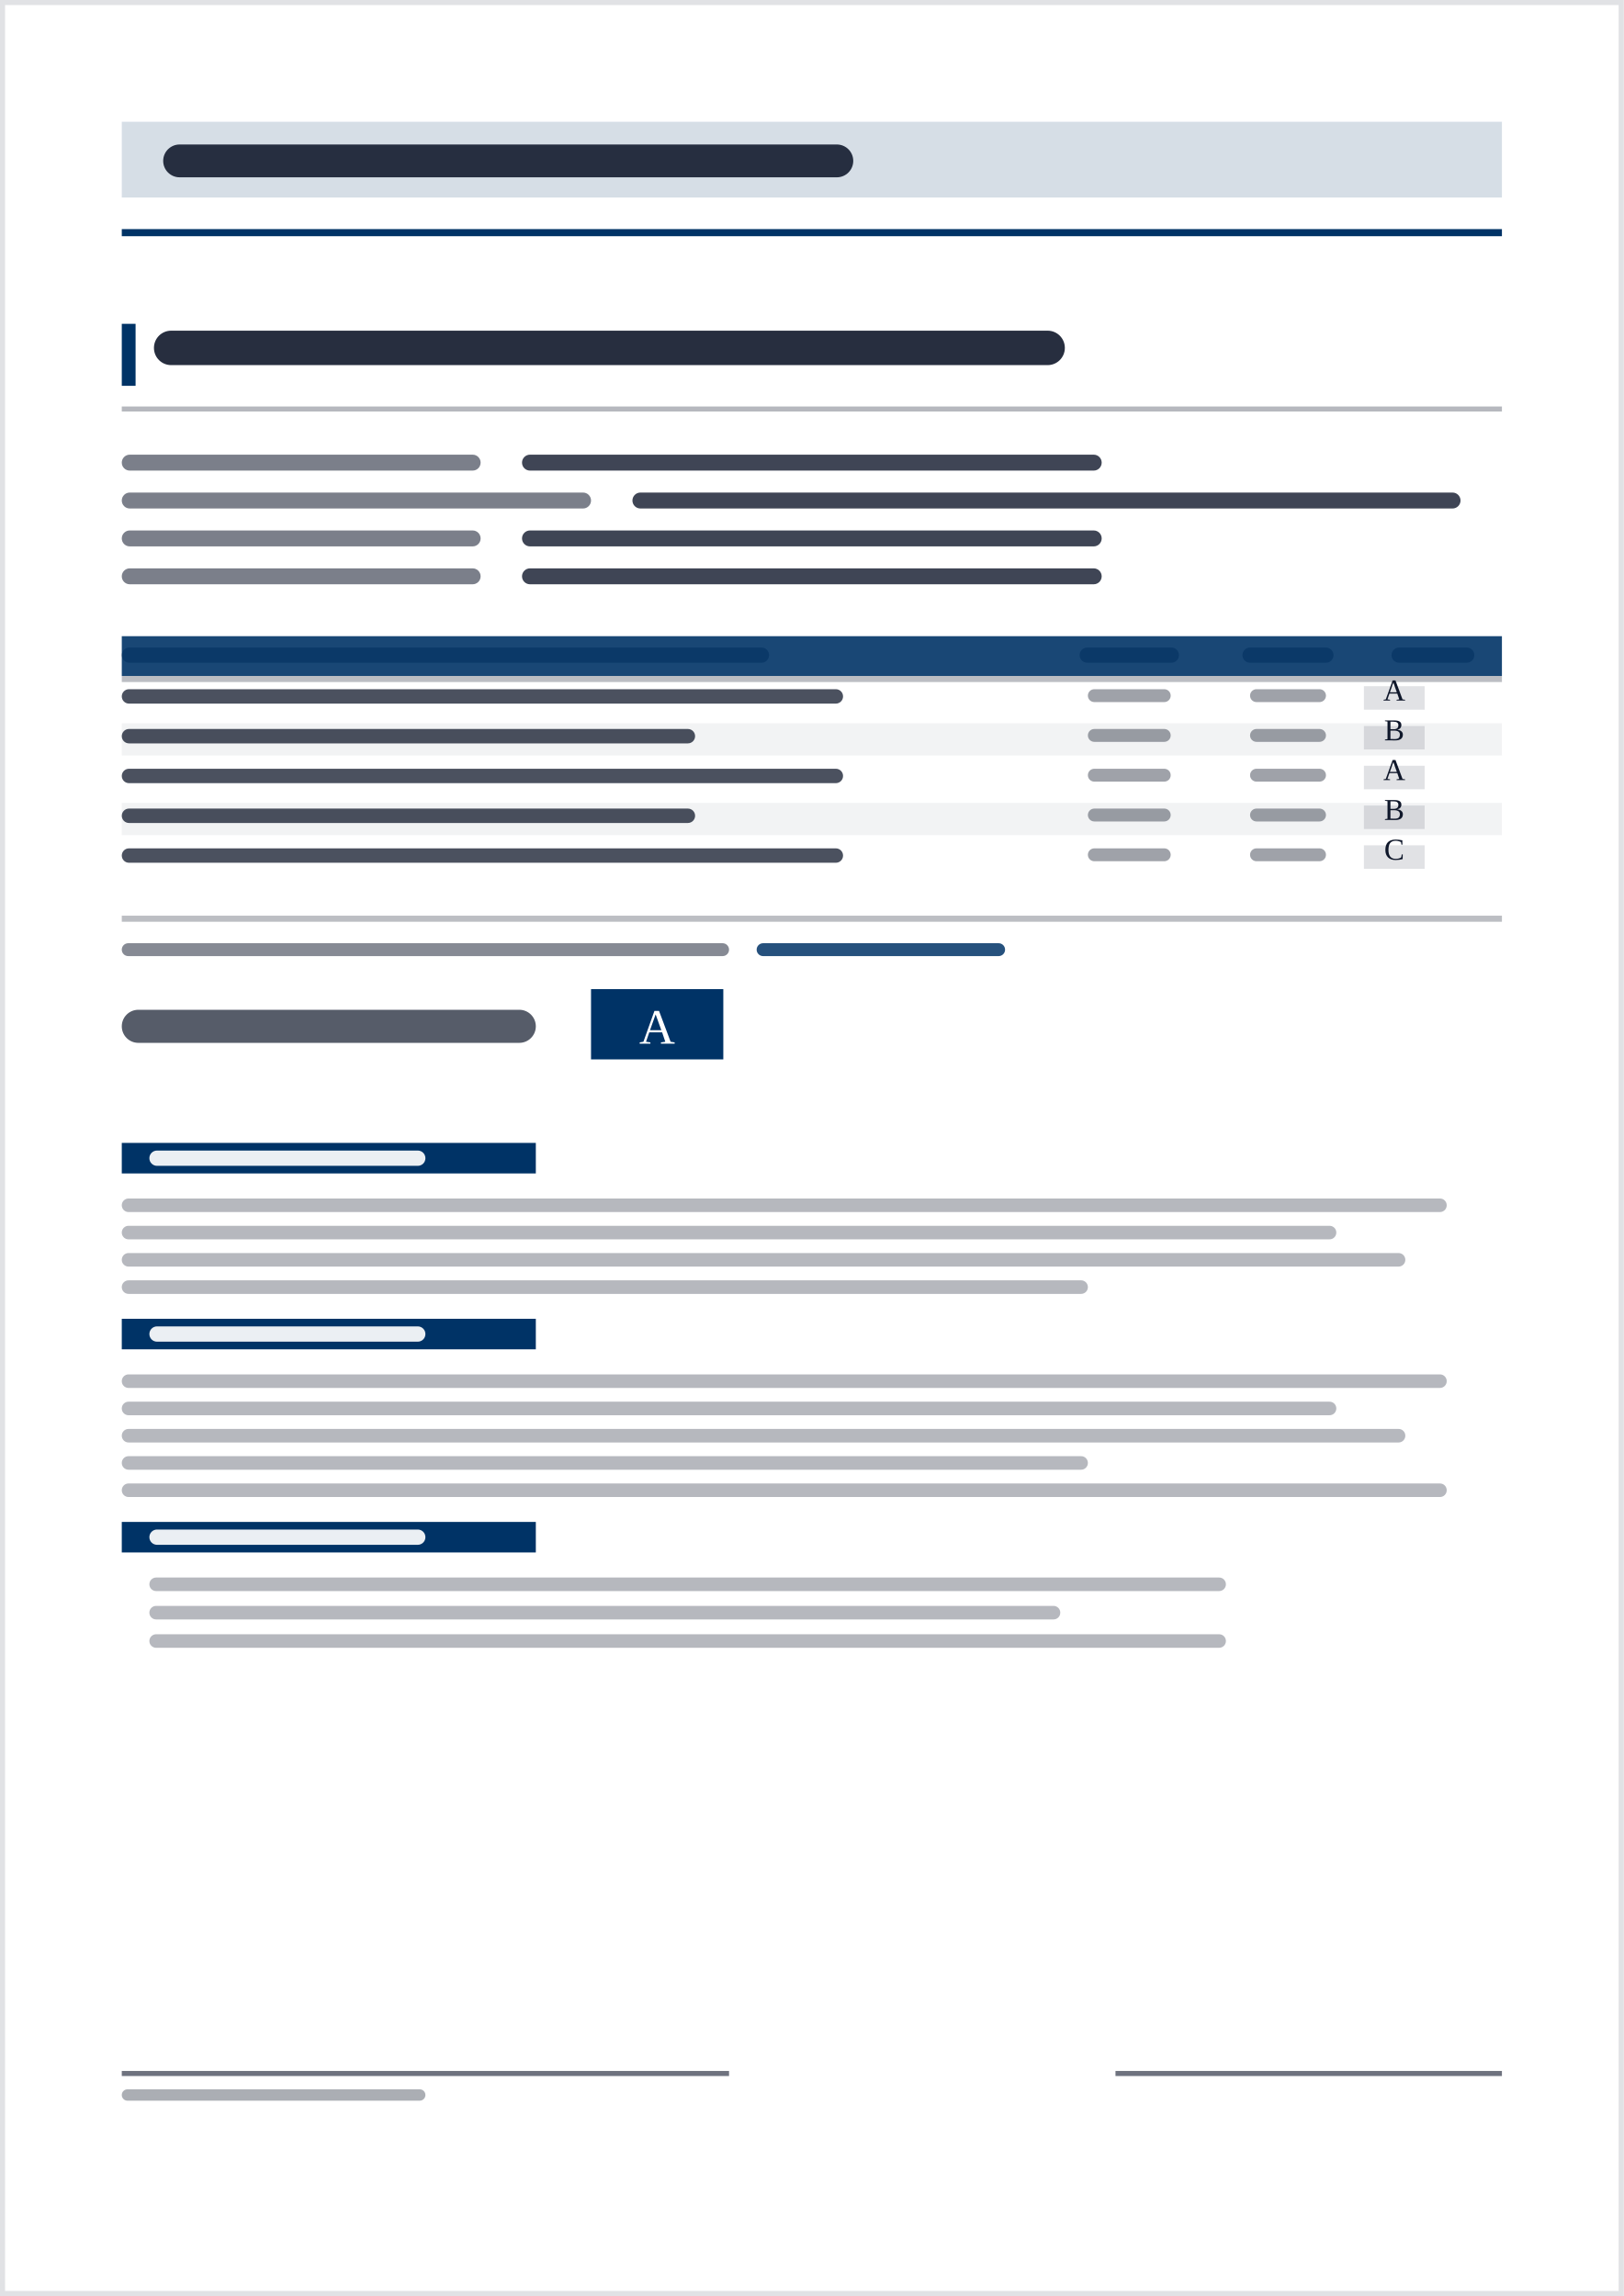
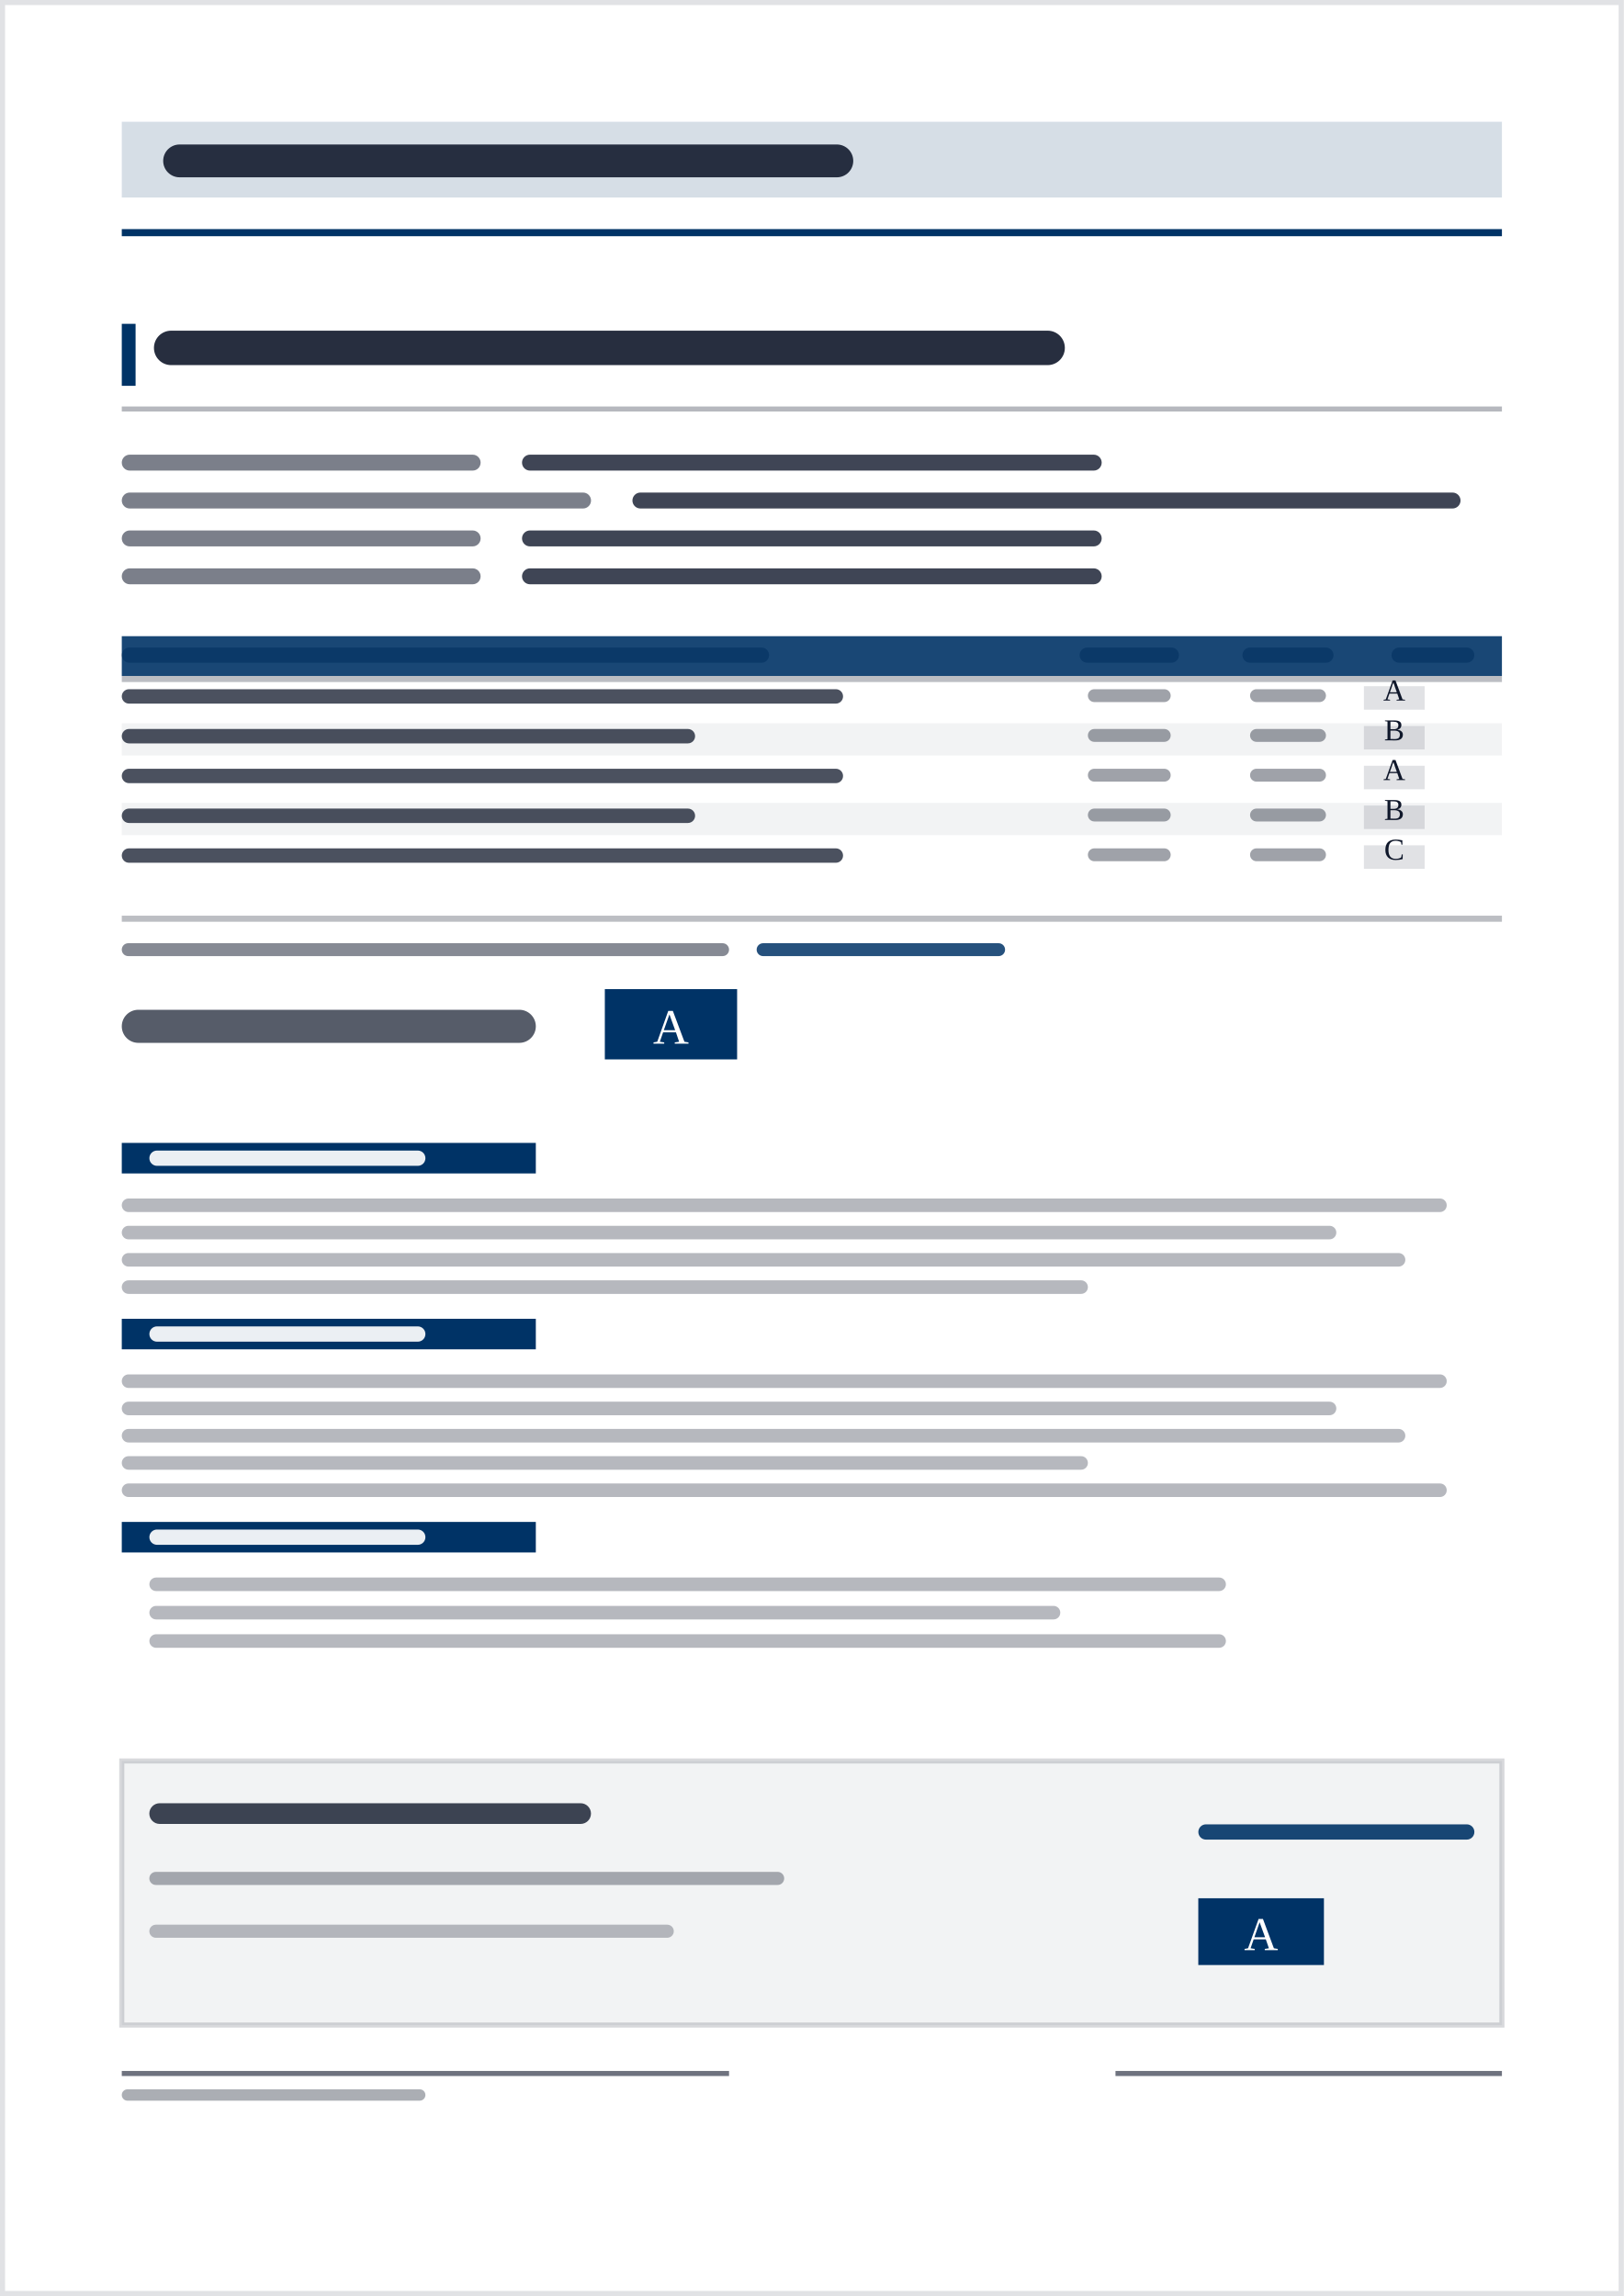
<svg xmlns="http://www.w3.org/2000/svg" width="320" height="452.57" viewBox="0 0 320 452.57" role="img" aria-label="posudok-cs template preview">
  <rect width="320" height="452.57" fill="#FFFFFF" />
  <rect x="0.5" y="0.5" width="319" height="451.57" fill="none" stroke="#0F172A1f" />
  <rect x="24" y="24" width="272" height="14.93" fill="#00336629" />
  <rect x="32.16" y="28.48" width="136" height="6.47" rx="3.24" fill="#0F172A" opacity="0.88" />
  <rect x="24" y="45.16" width="272" height="1.4" fill="#003366" />
  <rect x="24" y="63.83" width="2.72" height="12.22" fill="#003366" />
  <rect x="30.34" y="65.18" width="179.52" height="6.79" rx="3.39" fill="#0F172A" opacity="0.9" />
  <rect x="24" y="80.12" width="272" height="1" fill="#0F172A4d" />
  <rect x="24" y="89.62" width="70.72" height="3.14" rx="1.57" fill="#0F172A8c" opacity="1" />
  <rect x="102.88" y="89.62" width="114.24" height="3.14" rx="1.57" fill="#0F172A" opacity="0.8" />
  <rect x="24" y="97.09" width="92.48" height="3.14" rx="1.57" fill="#0F172A8c" opacity="1" />
  <rect x="124.64" y="97.09" width="163.2" height="3.14" rx="1.57" fill="#0F172A" opacity="0.8" />
  <rect x="24" y="104.56" width="70.72" height="3.14" rx="1.57" fill="#0F172A8c" opacity="1" />
  <rect x="102.88" y="104.56" width="114.24" height="3.14" rx="1.57" fill="#0F172A" opacity="0.8" />
  <rect x="24" y="112.03" width="70.72" height="3.14" rx="1.57" fill="#0F172A8c" opacity="1" />
  <rect x="102.88" y="112.03" width="114.24" height="3.14" rx="1.57" fill="#0F172A" opacity="0.8" />
  <rect x="24" y="127.64" width="127.57" height="2.99" rx="1.49" fill="#0F172A99" opacity="1" />
  <rect x="212.77" y="127.64" width="19.58" height="2.99" rx="1.49" fill="#0F172A99" opacity="1" />
  <rect x="244.86" y="127.64" width="17.95" height="2.99" rx="1.49" fill="#0F172A99" opacity="1" />
  <rect x="274.24" y="127.64" width="16.32" height="2.99" rx="1.49" fill="#0F172A99" opacity="1" />
  <rect x="24" y="133.24" width="272" height="1.2" fill="#0F172A47" />
  <rect x="24" y="125.4" width="272" height="7.84" fill="#003366" opacity="0.9" />
  <rect x="24" y="135.85" width="142.15" height="2.84" rx="1.42" fill="#0F172Abf" opacity="1" />
  <rect x="214.4" y="135.85" width="16.32" height="2.54" rx="1.27" fill="#0F172A66" opacity="1" />
  <rect x="246.36" y="135.85" width="14.96" height="2.54" rx="1.27" fill="#0F172A66" opacity="1" />
  <rect x="268.8" y="135.26" width="11.97" height="4.63" fill="#0F172A1f" />
  <text x="274.78" y="138.09" font-size="6" text-anchor="middle" font-family="Times New Roman, serif" fill="#0F172A">A</text>
  <rect x="24" y="142.57" width="272" height="6.35" fill="#0F172A0d" />
  <rect x="24" y="143.69" width="112.99" height="2.84" rx="1.42" fill="#0F172Abf" opacity="1" />
  <rect x="214.4" y="143.69" width="16.32" height="2.54" rx="1.27" fill="#0F172A66" opacity="1" />
  <rect x="246.36" y="143.69" width="14.96" height="2.54" rx="1.27" fill="#0F172A66" opacity="1" />
  <rect x="268.8" y="143.1" width="11.97" height="4.63" fill="#0F172A1f" />
  <text x="274.78" y="145.93" font-size="6" text-anchor="middle" font-family="Times New Roman, serif" fill="#0F172A">B</text>
  <rect x="24" y="151.53" width="142.15" height="2.84" rx="1.42" fill="#0F172Abf" opacity="1" />
  <rect x="214.4" y="151.53" width="16.32" height="2.54" rx="1.27" fill="#0F172A66" opacity="1" />
  <rect x="246.36" y="151.53" width="14.96" height="2.54" rx="1.27" fill="#0F172A66" opacity="1" />
  <rect x="268.8" y="150.94" width="11.97" height="4.63" fill="#0F172A1f" />
  <text x="274.78" y="153.77" font-size="6" text-anchor="middle" font-family="Times New Roman, serif" fill="#0F172A">A</text>
  <rect x="24" y="158.26" width="272" height="6.35" fill="#0F172A0d" />
  <rect x="24" y="159.38" width="112.99" height="2.84" rx="1.42" fill="#0F172Abf" opacity="1" />
  <rect x="214.4" y="159.38" width="16.32" height="2.54" rx="1.27" fill="#0F172A66" opacity="1" />
  <rect x="246.36" y="159.38" width="14.96" height="2.54" rx="1.27" fill="#0F172A66" opacity="1" />
  <rect x="268.8" y="158.78" width="11.97" height="4.63" fill="#0F172A1f" />
  <text x="274.78" y="161.62" font-size="6" text-anchor="middle" font-family="Times New Roman, serif" fill="#0F172A">B</text>
  <rect x="24" y="167.22" width="142.15" height="2.84" rx="1.42" fill="#0F172Abf" opacity="1" />
  <rect x="214.4" y="167.22" width="16.32" height="2.54" rx="1.27" fill="#0F172A66" opacity="1" />
  <rect x="246.36" y="167.22" width="14.96" height="2.54" rx="1.27" fill="#0F172A66" opacity="1" />
  <rect x="268.8" y="166.62" width="11.97" height="4.63" fill="#0F172A1f" />
  <text x="274.78" y="169.46" font-size="6" text-anchor="middle" font-family="Times New Roman, serif" fill="#0F172A">C</text>
  <rect x="24" y="180.49" width="272" height="1.2" fill="#0F172A47" />
  <rect x="24" y="185.92" width="119.68" height="2.54" rx="1.27" fill="#0F172A80" opacity="1" />
  <rect x="149.12" y="185.92" width="48.96" height="2.54" rx="1.27" fill="#003366" opacity="0.85" />
  <rect x="24" y="199.04" width="81.6" height="6.52" rx="3.26" fill="#0F172Ab3" opacity="1" />
-   <rect x="116.48" y="194.97" width="26.07" height="13.85" fill="#003366" />
-   <text x="129.51" y="205.72" font-size="9.78" text-anchor="middle" font-family="Times New Roman, serif" fill="#FFFFFF">A</text>
+   <rect x="119.2" y="194.97" width="26.07" height="13.85" fill="#003366" />
+   <text x="132.23" y="205.72" font-size="9.78" text-anchor="middle" font-family="Times New Roman, serif" fill="#FFFFFF">A</text>
  <rect x="24" y="225.28" width="81.6" height="6.02" fill="#003366" />
  <rect x="29.44" y="226.79" width="54.4" height="3.01" rx="1.5" fill="#FFFFFF" opacity="0.92" />
  <rect x="24" y="236.24" width="261.12" height="2.67" rx="1.33" fill="#0F172A4d" opacity="1" />
  <rect x="24" y="241.62" width="239.36" height="2.67" rx="1.33" fill="#0F172A4d" opacity="1" />
  <rect x="24" y="246.99" width="252.96" height="2.67" rx="1.33" fill="#0F172A4d" opacity="1" />
  <rect x="24" y="252.37" width="190.4" height="2.67" rx="1.33" fill="#0F172A4d" opacity="1" />
  <rect x="24" y="259.95" width="81.6" height="6.02" fill="#003366" />
  <rect x="29.44" y="261.45" width="54.4" height="3.01" rx="1.5" fill="#FFFFFF" opacity="0.92" />
  <rect x="24" y="270.91" width="261.12" height="2.67" rx="1.33" fill="#0F172A4d" opacity="1" />
  <rect x="24" y="276.29" width="239.36" height="2.67" rx="1.33" fill="#0F172A4d" opacity="1" />
  <rect x="24" y="281.66" width="252.96" height="2.67" rx="1.33" fill="#0F172A4d" opacity="1" />
  <rect x="24" y="287.03" width="190.4" height="2.67" rx="1.33" fill="#0F172A4d" opacity="1" />
  <rect x="24" y="292.41" width="261.12" height="2.67" rx="1.33" fill="#0F172A4d" opacity="1" />
  <rect x="24" y="299.99" width="81.6" height="6.02" fill="#003366" />
  <rect x="29.44" y="301.49" width="54.4" height="3.01" rx="1.5" fill="#FFFFFF" opacity="0.92" />
  <rect x="29.44" y="310.95" width="212.16" height="2.67" rx="1.33" fill="#0F172A4d" opacity="1" />
  <rect x="29.44" y="316.54" width="179.52" height="2.67" rx="1.33" fill="#0F172A4d" opacity="1" />
  <rect x="29.44" y="322.13" width="212.16" height="2.67" rx="1.33" fill="#0F172A4d" opacity="1" />
+   <rect x="24" y="347.11" width="272" height="52.05" fill="#0F172A0d" stroke="#0F172A29" />
+   <rect x="29.43" y="355.44" width="87.04" height="4.08" rx="2.04" fill="#0F172Acc" opacity="1" />
+   <rect x="29.43" y="368.97" width="125.12" height="2.58" rx="1.29" fill="#0F172A59" opacity="1" />
+   <rect x="29.43" y="379.38" width="103.36" height="2.58" rx="1.29" fill="#0F172A47" opacity="1" />
+   <rect x="236.17" y="359.6" width="54.4" height="3.01" rx="1.5" fill="#003366" opacity="0.9" />
+   <rect x="236.16" y="374.17" width="24.76" height="13.16" fill="#003366" />
+   <text x="248.54" y="384.39" font-size="9.29" text-anchor="middle" font-family="Times New Roman, serif" fill="#FFFFFF">A</text>
  <rect x="24" y="408.21" width="119.68" height="1" fill="#0F172A99" />
  <rect x="219.84" y="408.21" width="76.16" height="1" fill="#0F172A99" />
  <rect x="24" y="411.83" width="59.84" height="2.24" rx="1.12" fill="#0F172A59" opacity="1" />
</svg>
